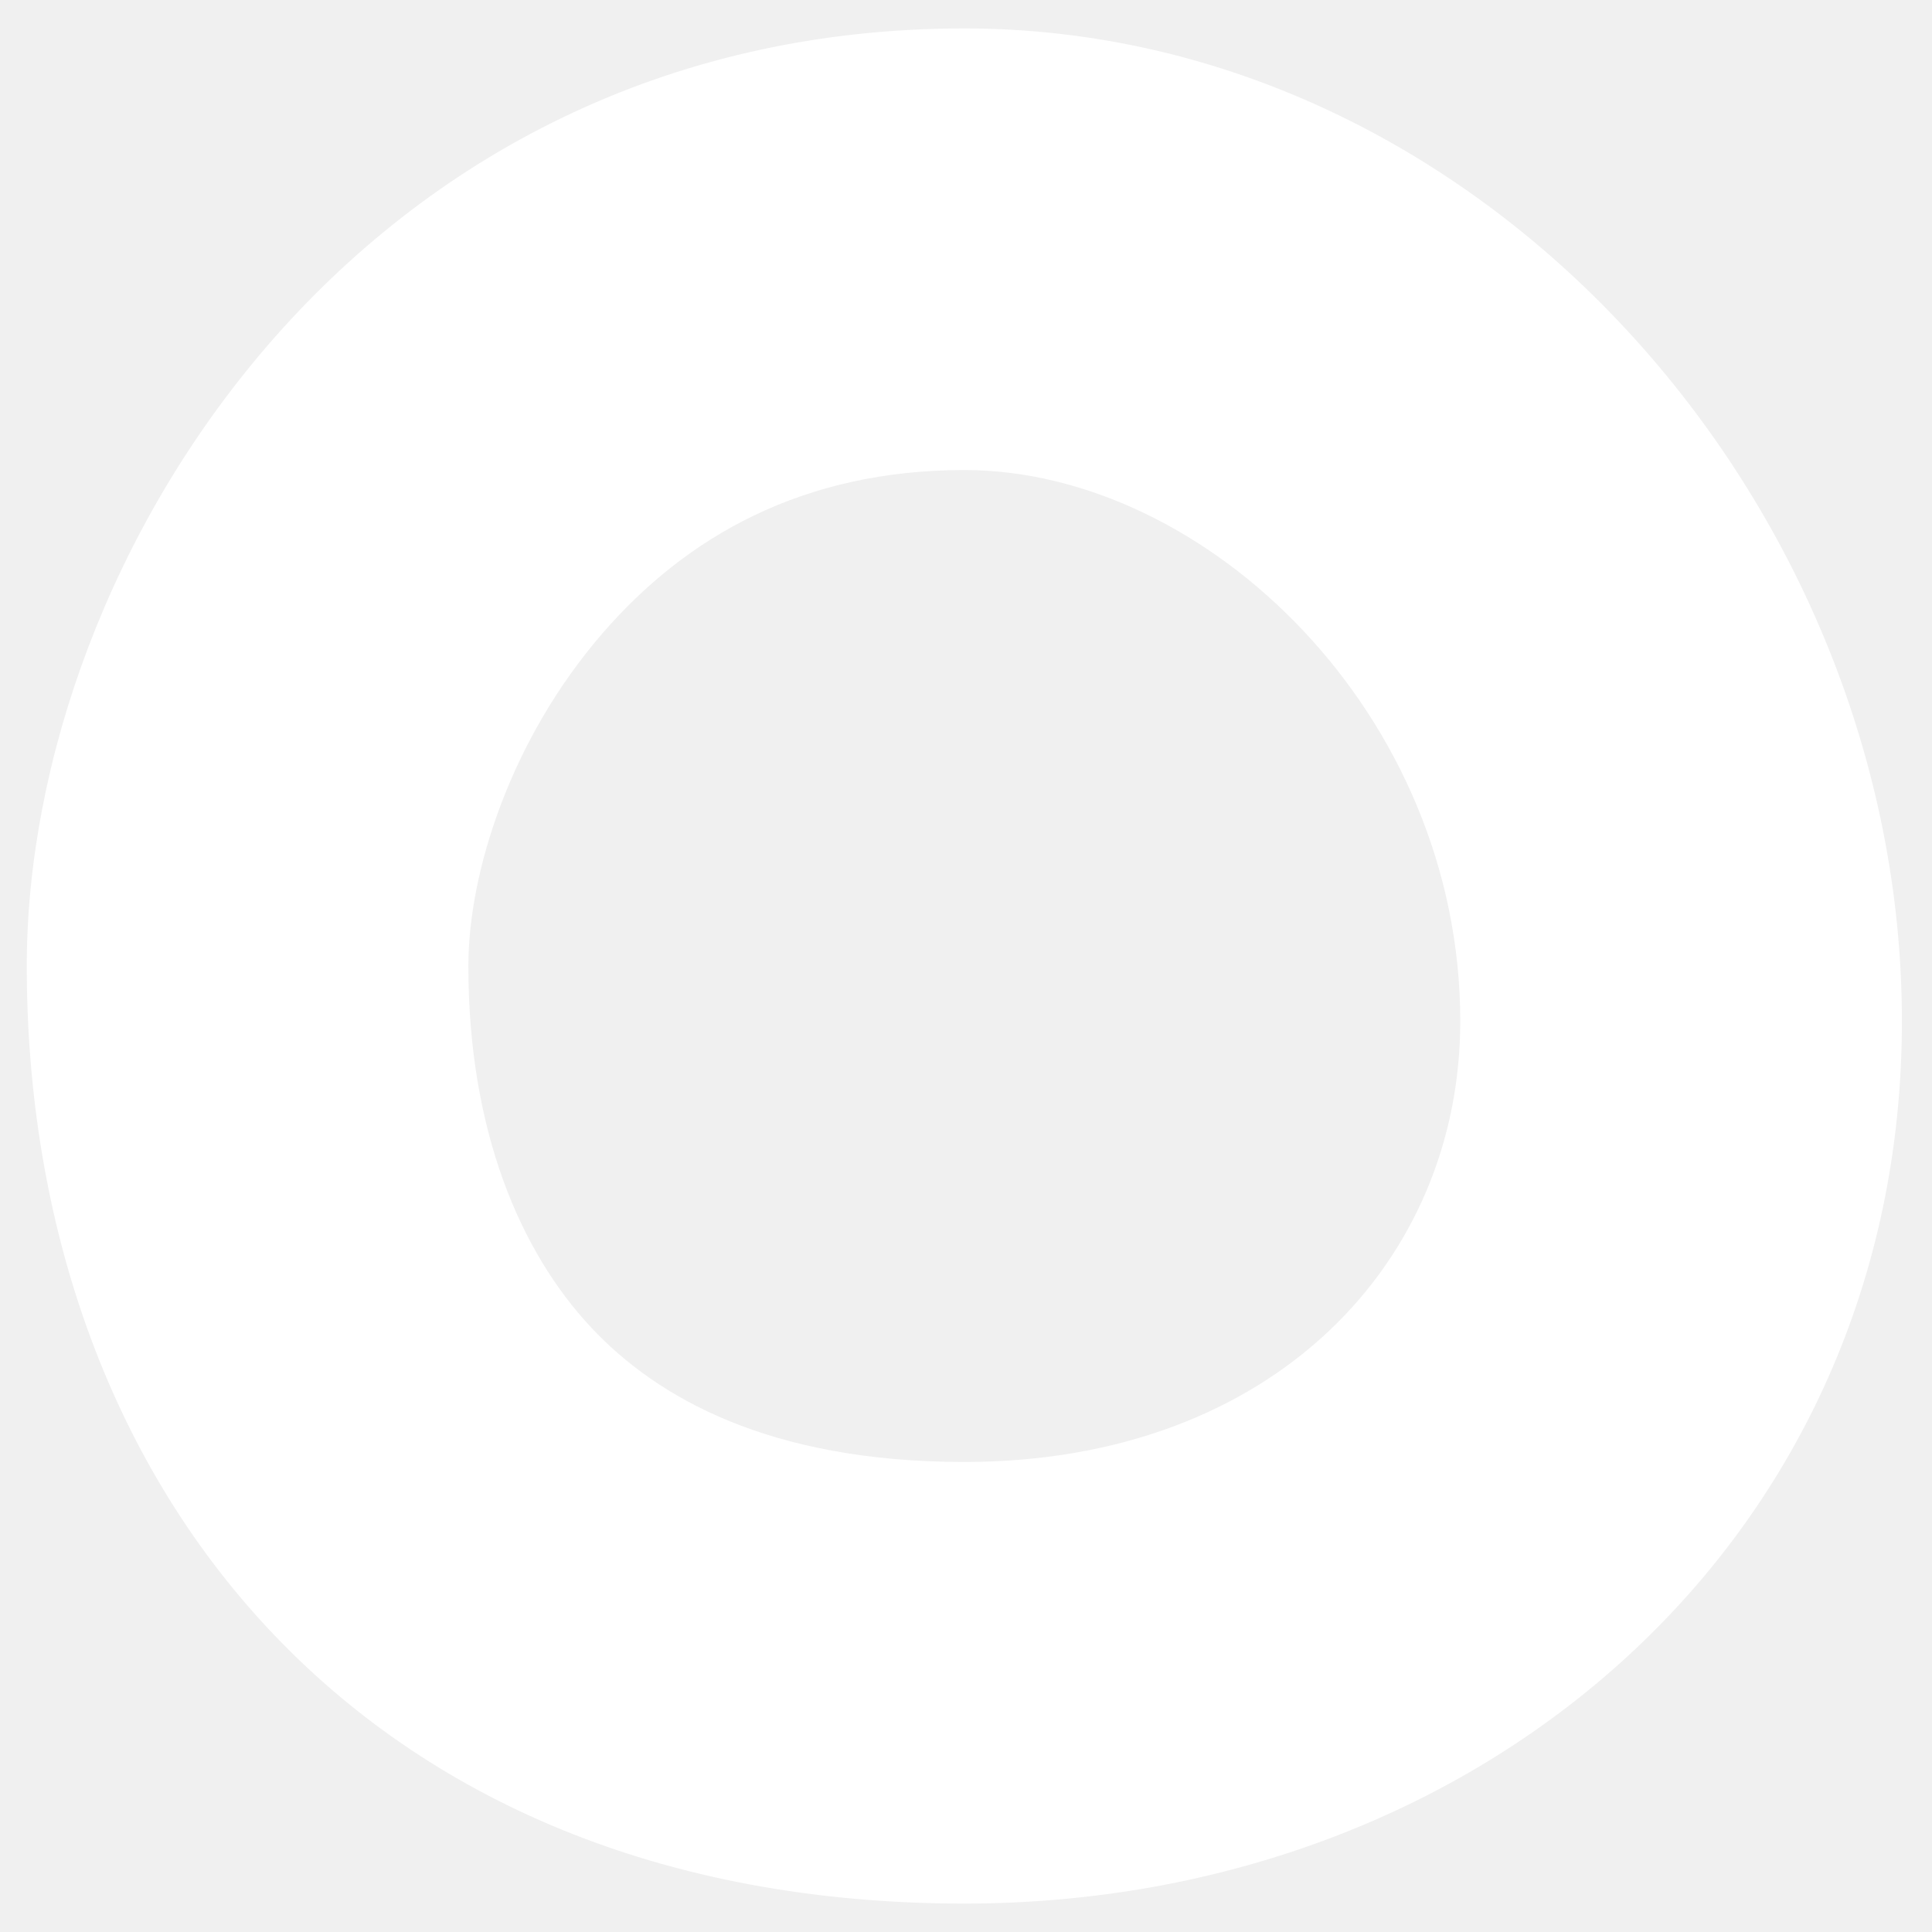
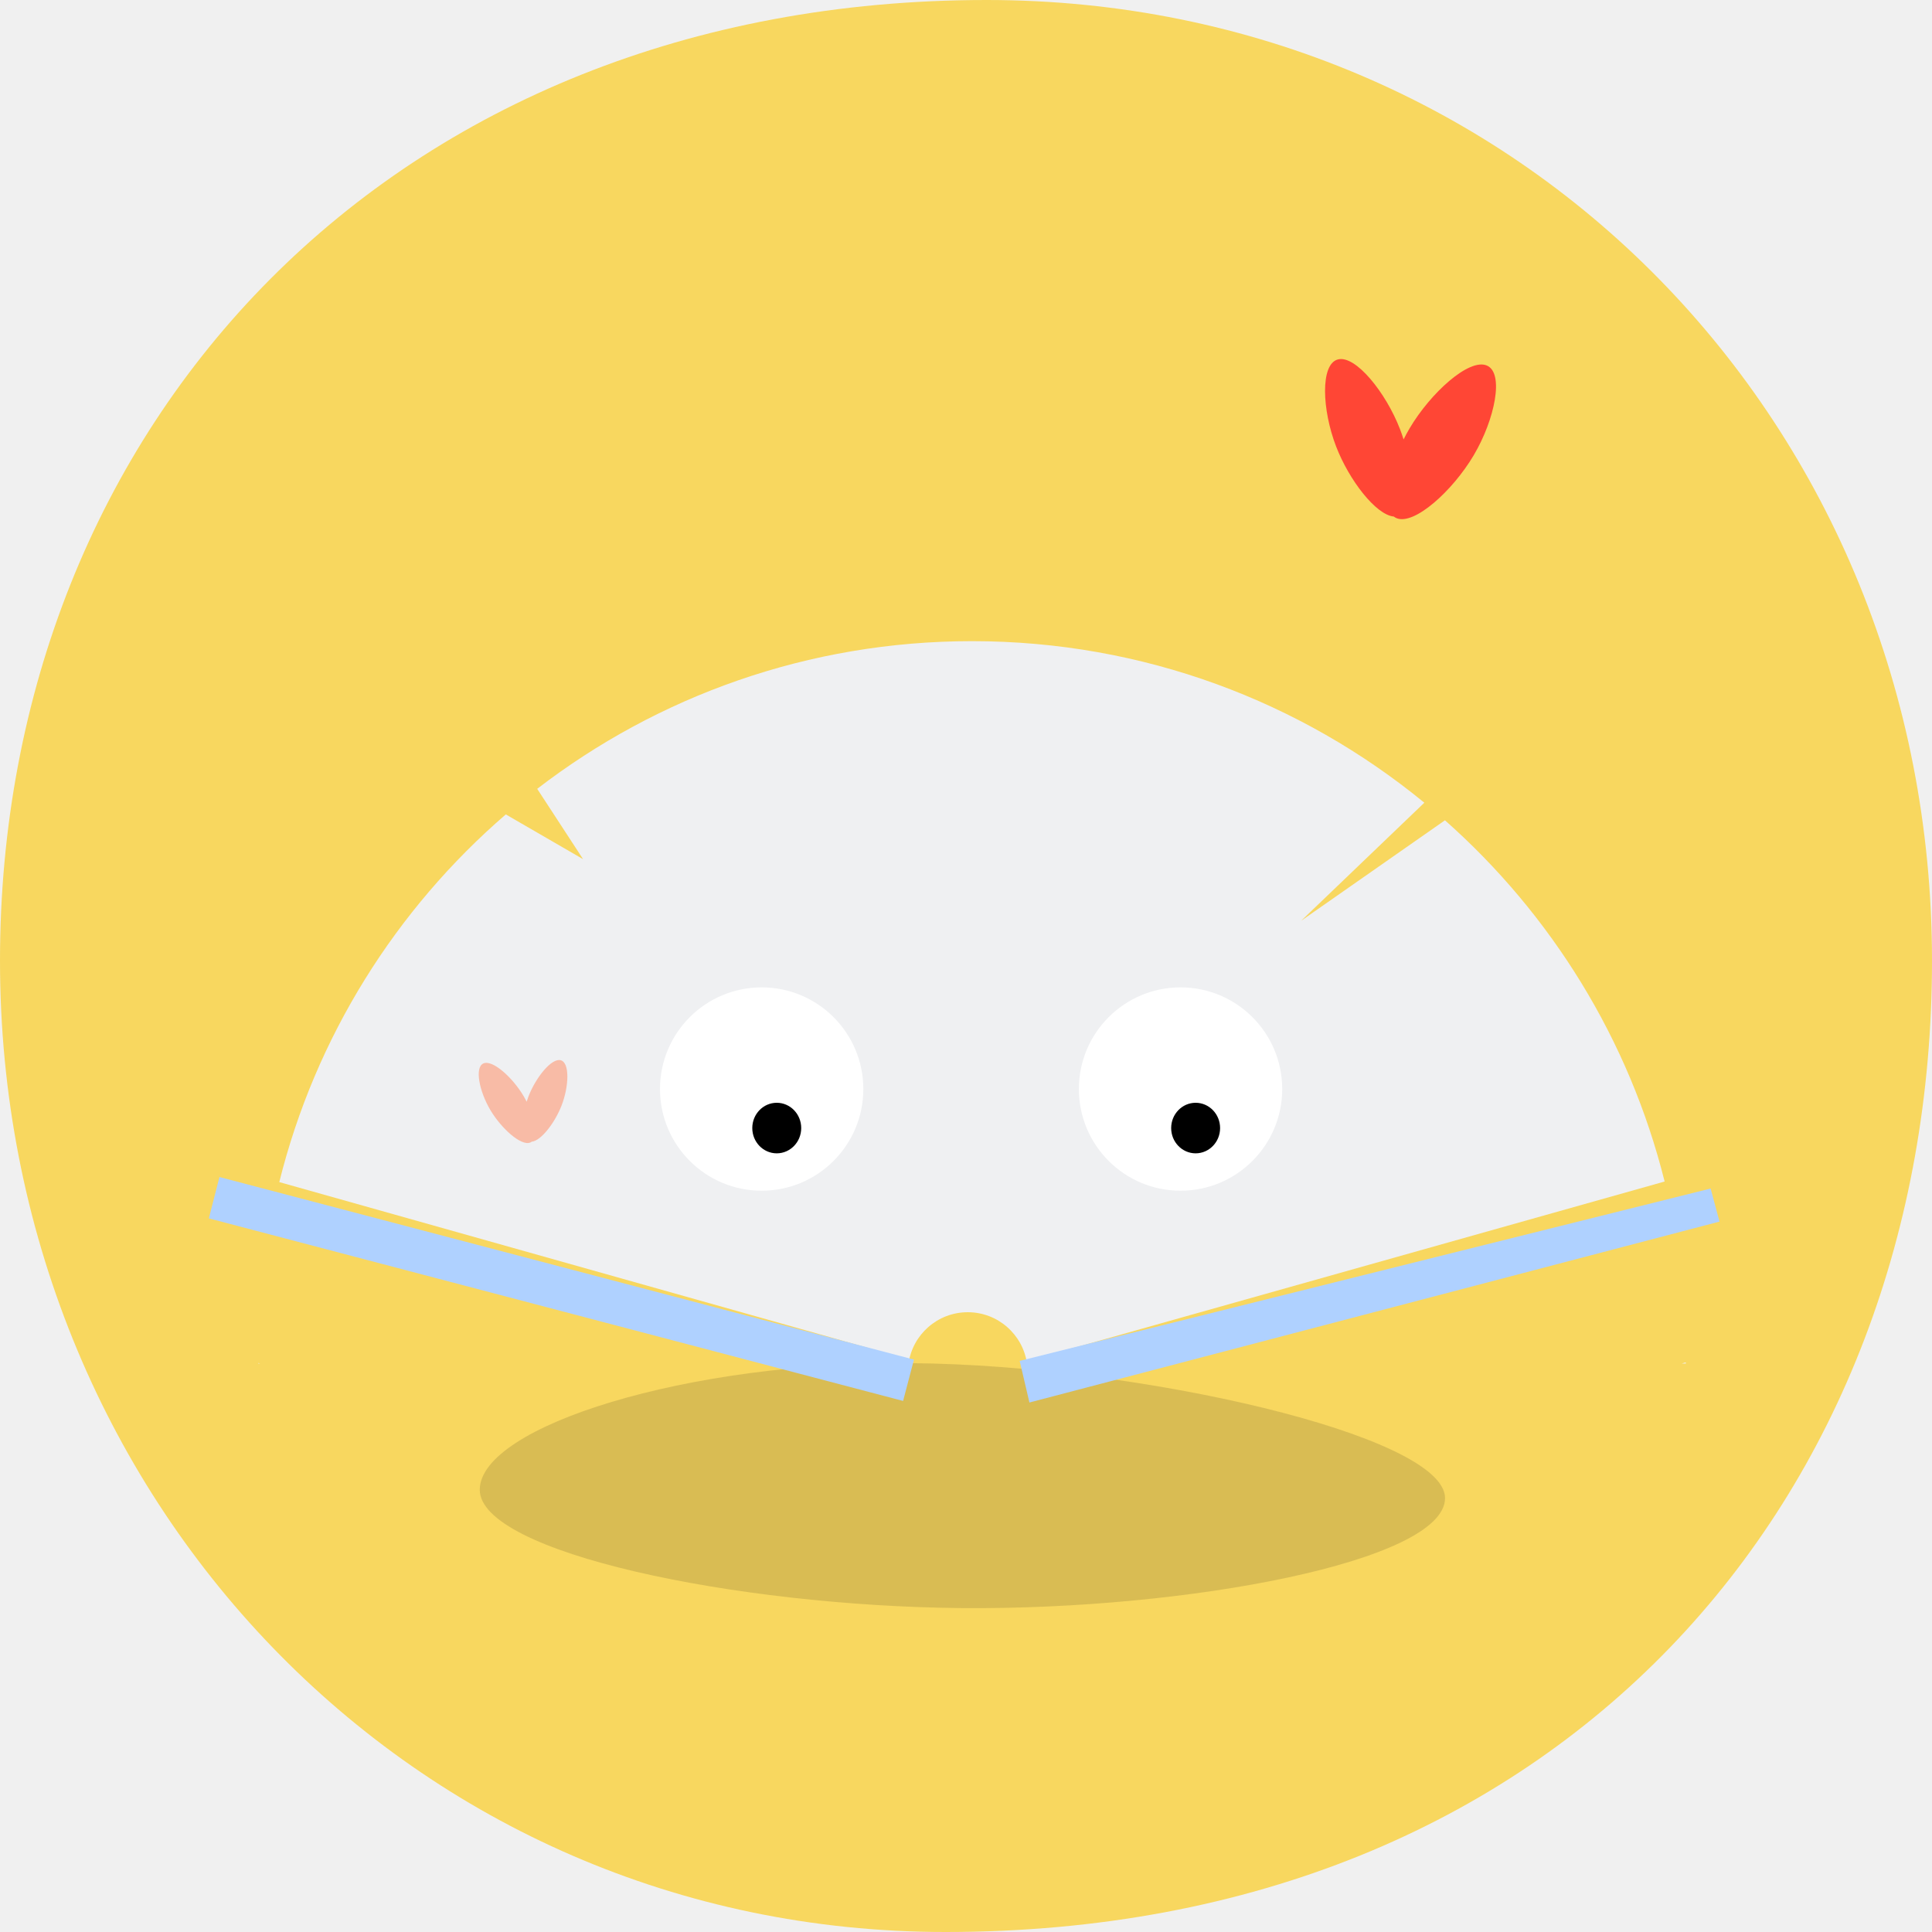
- <svg xmlns="http://www.w3.org/2000/svg" width="35" height="35" viewBox="0 0 35 35" fill="none">
-   <path fill-rule="evenodd" clip-rule="evenodd" d="M17.47 26.485C23.084 26.485 26.454 22.837 26.454 18.5C26.454 12.937 21.854 8.515 17.47 8.515C14.542 8.515 12.43 9.721 10.914 11.474C9.251 13.396 8.485 15.8 8.485 17.5C8.485 20.503 9.435 22.686 10.706 24.045C11.898 25.32 13.937 26.485 17.47 26.485ZM17.47 34.485C26.85 34.485 34.455 27.88 34.455 18.5C34.455 9.12 26.85 0.515 17.47 0.515C6.5 0.515 0.485 10.12 0.485 17.5C0.485 26.88 6.5 34.485 17.47 34.485Z" fill="white" />
+ <svg xmlns="http://www.w3.org/2000/svg" width="226" height="226" viewBox="0 0 226 226" fill="none">
+   <path d="M226 112.392C226 175.136 182.723 226 110.596 226C48.188 226 0 175.136 0 112.392C0 49.649 45.783 0 115.404 0C177.812 0 226 49.649 226 112.392Z" fill="#F8D75F" />
+   <path d="M112.458 188.108C86.074 187.868 56.054 181.615 56.121 174.24C56.189 166.865 80.327 159.219 106.71 159.459C133.094 159.699 169.104 167.893 169.037 175.268C168.97 182.643 138.841 188.348 112.458 188.108Z" fill="#C1C1C1" fill-opacity="0.5" style="mix-blend-mode:multiply" />
+   <path fill-rule="evenodd" clip-rule="evenodd" d="M194.723 138.211L121.205 158.912L121.37 159.5H120.134C119.648 156.108 116.731 153.5 113.205 153.5C109.678 153.5 106.761 156.108 106.275 159.5H105.784L105.949 158.912L32.67 138.278C36.896 121.288 46.325 106.355 59.168 95.268L68.205 100.5L62.84 92.275C76.924 81.441 94.562 75 113.705 75C133.785 75 152.21 82.088 166.614 93.899L152.205 107.71L169.027 95.956C181.452 106.954 190.575 121.597 194.723 138.211ZM197.2 159.368L196.73 159.5H197.199L197.2 159.368ZM30.423 159.5L30.21 159.44L30.21 159.5H30.423Z" fill="#EFF0F2" />
+   <circle cx="89.097" cy="127.393" r="11.893" fill="white" />
+   <circle cx="138.097" cy="127.393" r="11.893" fill="white" />
+   <path d="M25.673 137.686L106.913 159.042L105.642 163.878L24.43 142.522L25.673 137.686Z" fill="#AFD1FF" />
+   <path d="M119.279 159.192L200.104 139.03L201.144 142.898L120.418 164.06L119.279 159.192Z" fill="#AFD1FF" />
+   <ellipse cx="90.862" cy="131.957" rx="2.862" ry="2.957" fill="black" />
+   <ellipse cx="139.862" cy="131.957" rx="2.862" ry="2.957" fill="black" />
+   <path fill-rule="evenodd" clip-rule="evenodd" d="M164.187 51.401C164.06 50.992 163.919 50.588 163.767 50.193C162.111 45.909 158.553 41.484 156.49 42.049C154.428 42.614 154.643 47.955 156.298 52.238C157.818 56.173 160.944 60.226 163.042 60.424C163.137 60.499 163.243 60.562 163.358 60.611C165.43 61.479 169.923 57.428 172.391 53.256C174.859 49.084 175.993 43.624 173.922 42.756C171.85 41.887 167.357 45.938 164.889 50.11C164.641 50.529 164.406 50.961 164.187 51.401Z" fill="#FF4635" />
+   <path fill-rule="evenodd" clip-rule="evenodd" d="M61.606 128.874C61.672 128.662 61.745 128.452 61.824 128.247C62.682 126.027 64.527 123.733 65.596 124.025C66.665 124.318 66.554 127.087 65.696 129.308C64.908 131.348 63.287 133.449 62.2 133.552C62.15 133.591 62.095 133.623 62.036 133.649C60.962 134.099 58.632 131.999 57.353 129.836C56.073 127.673 55.485 124.842 56.559 124.392C57.633 123.941 59.962 126.042 61.242 128.205C61.371 128.422 61.492 128.646 61.606 128.874Z" fill="#F8BBA6" />
</svg>
